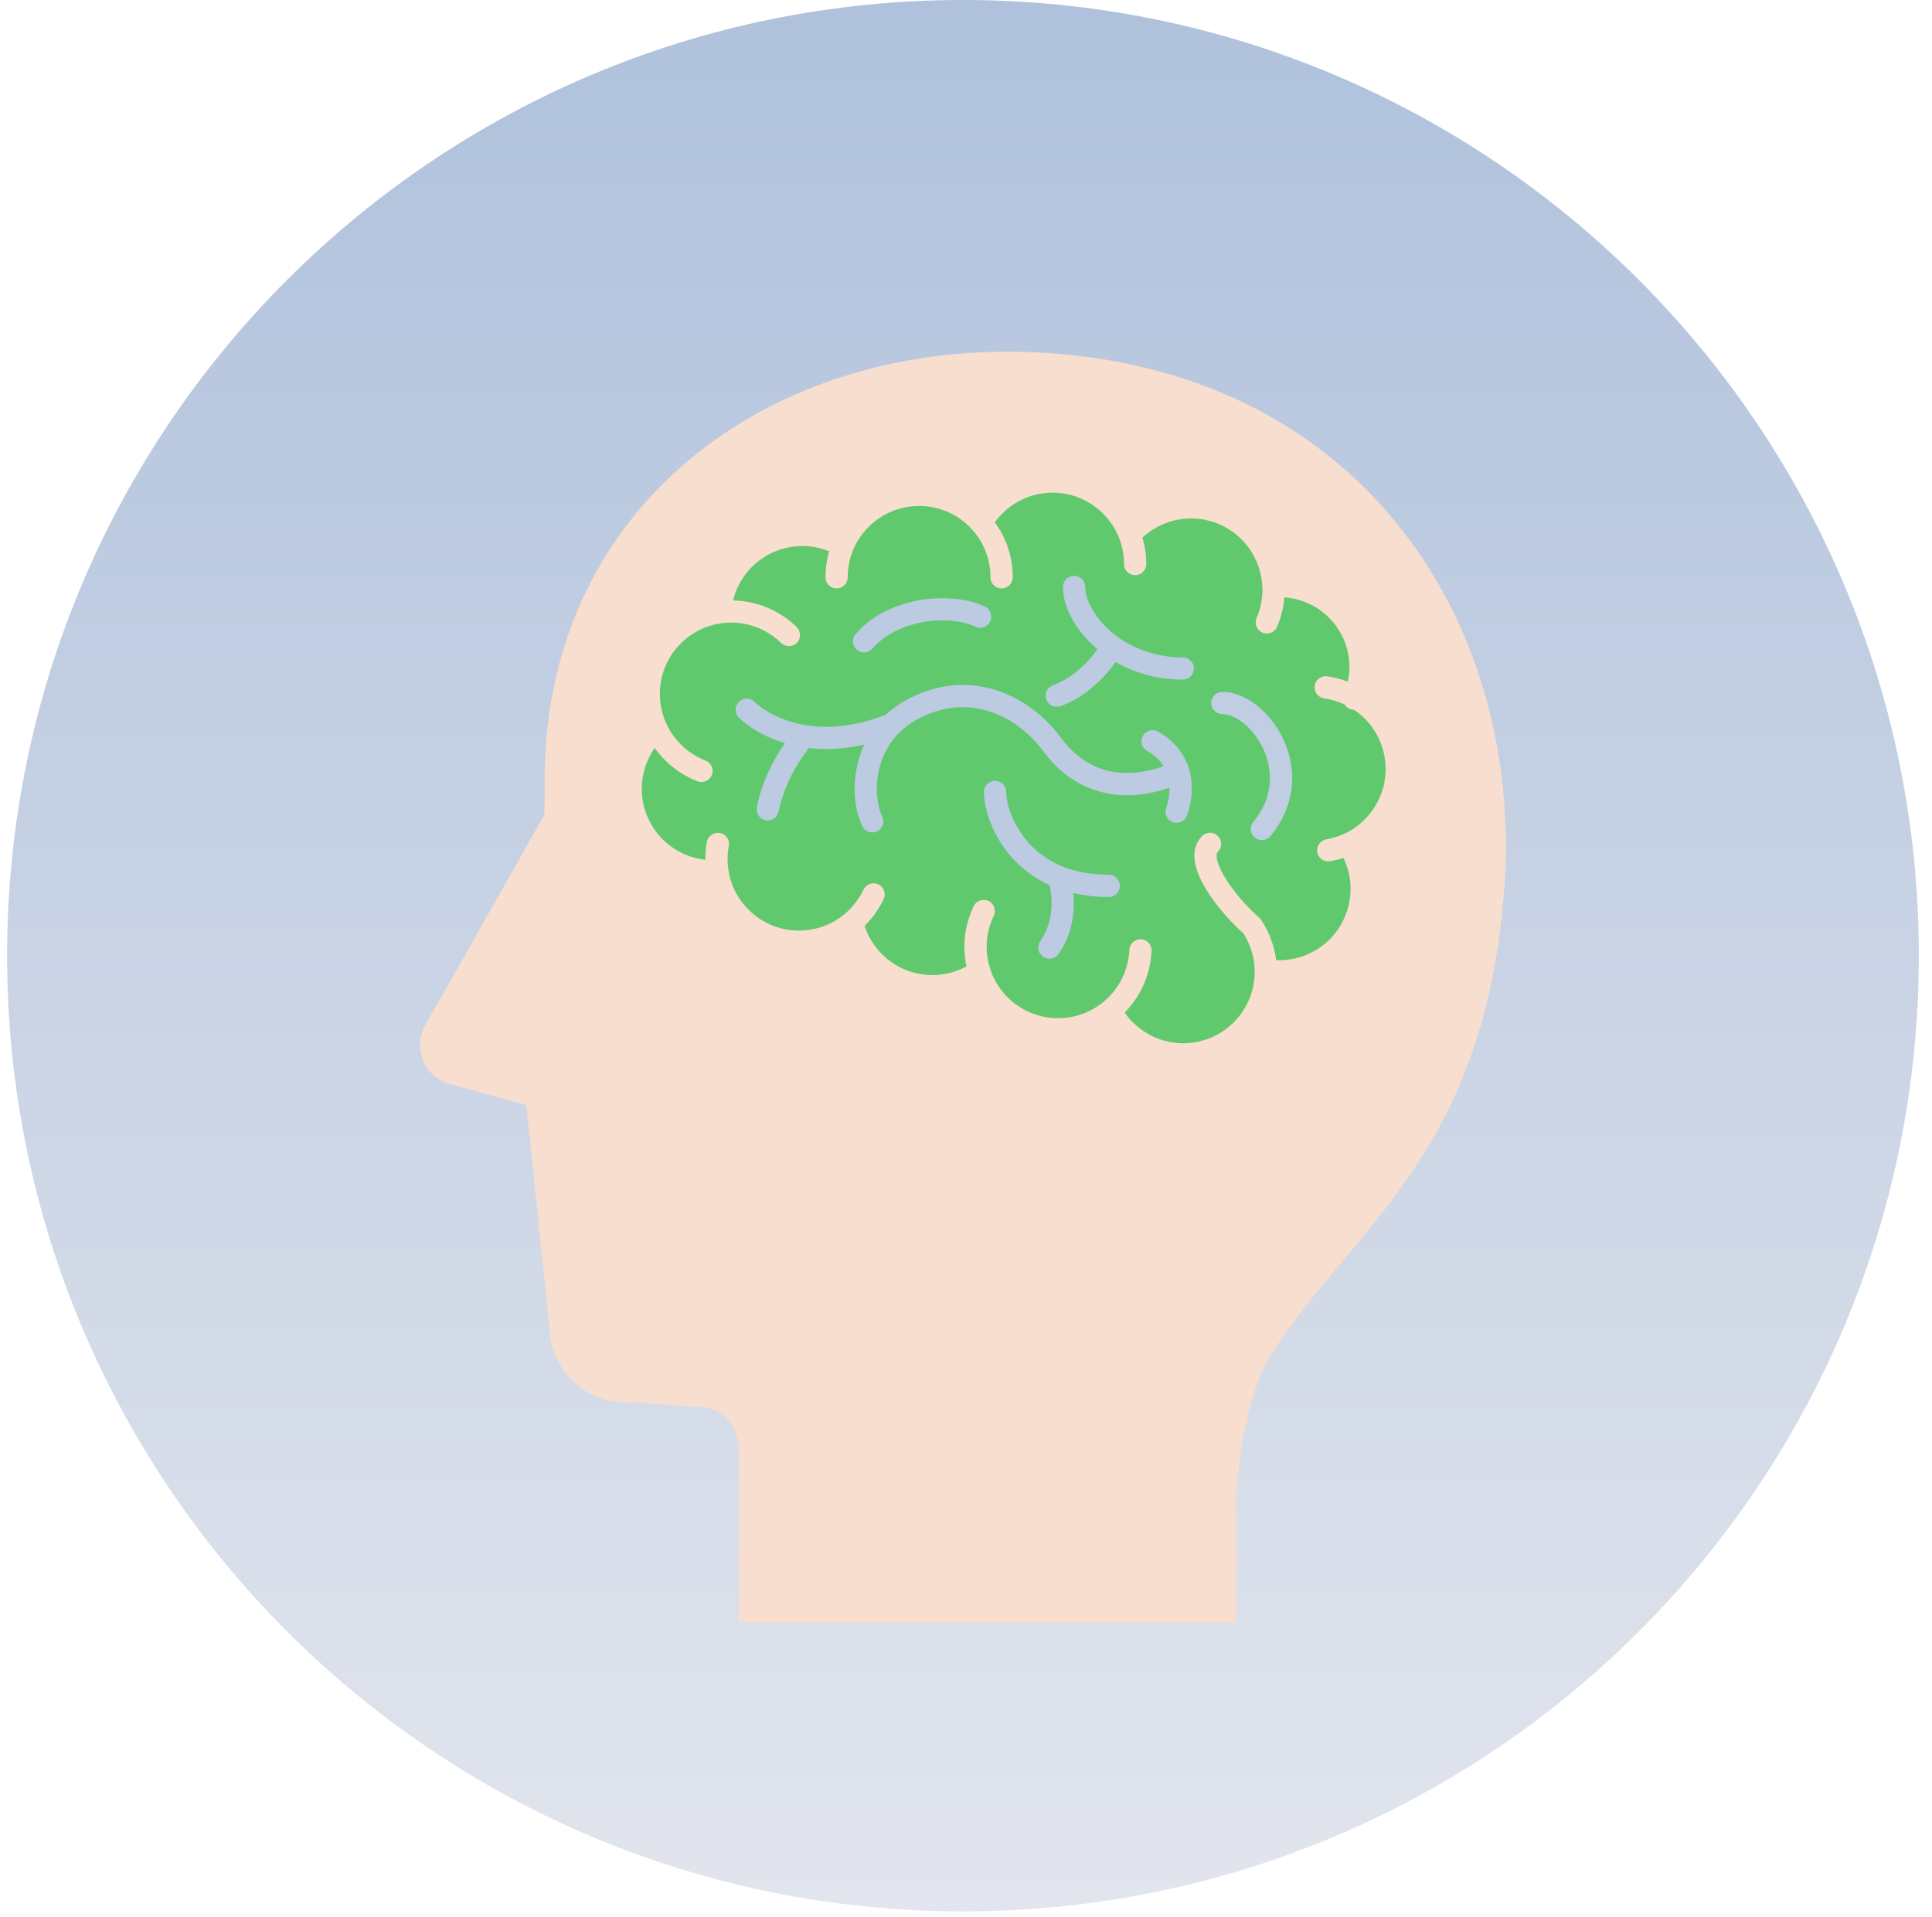
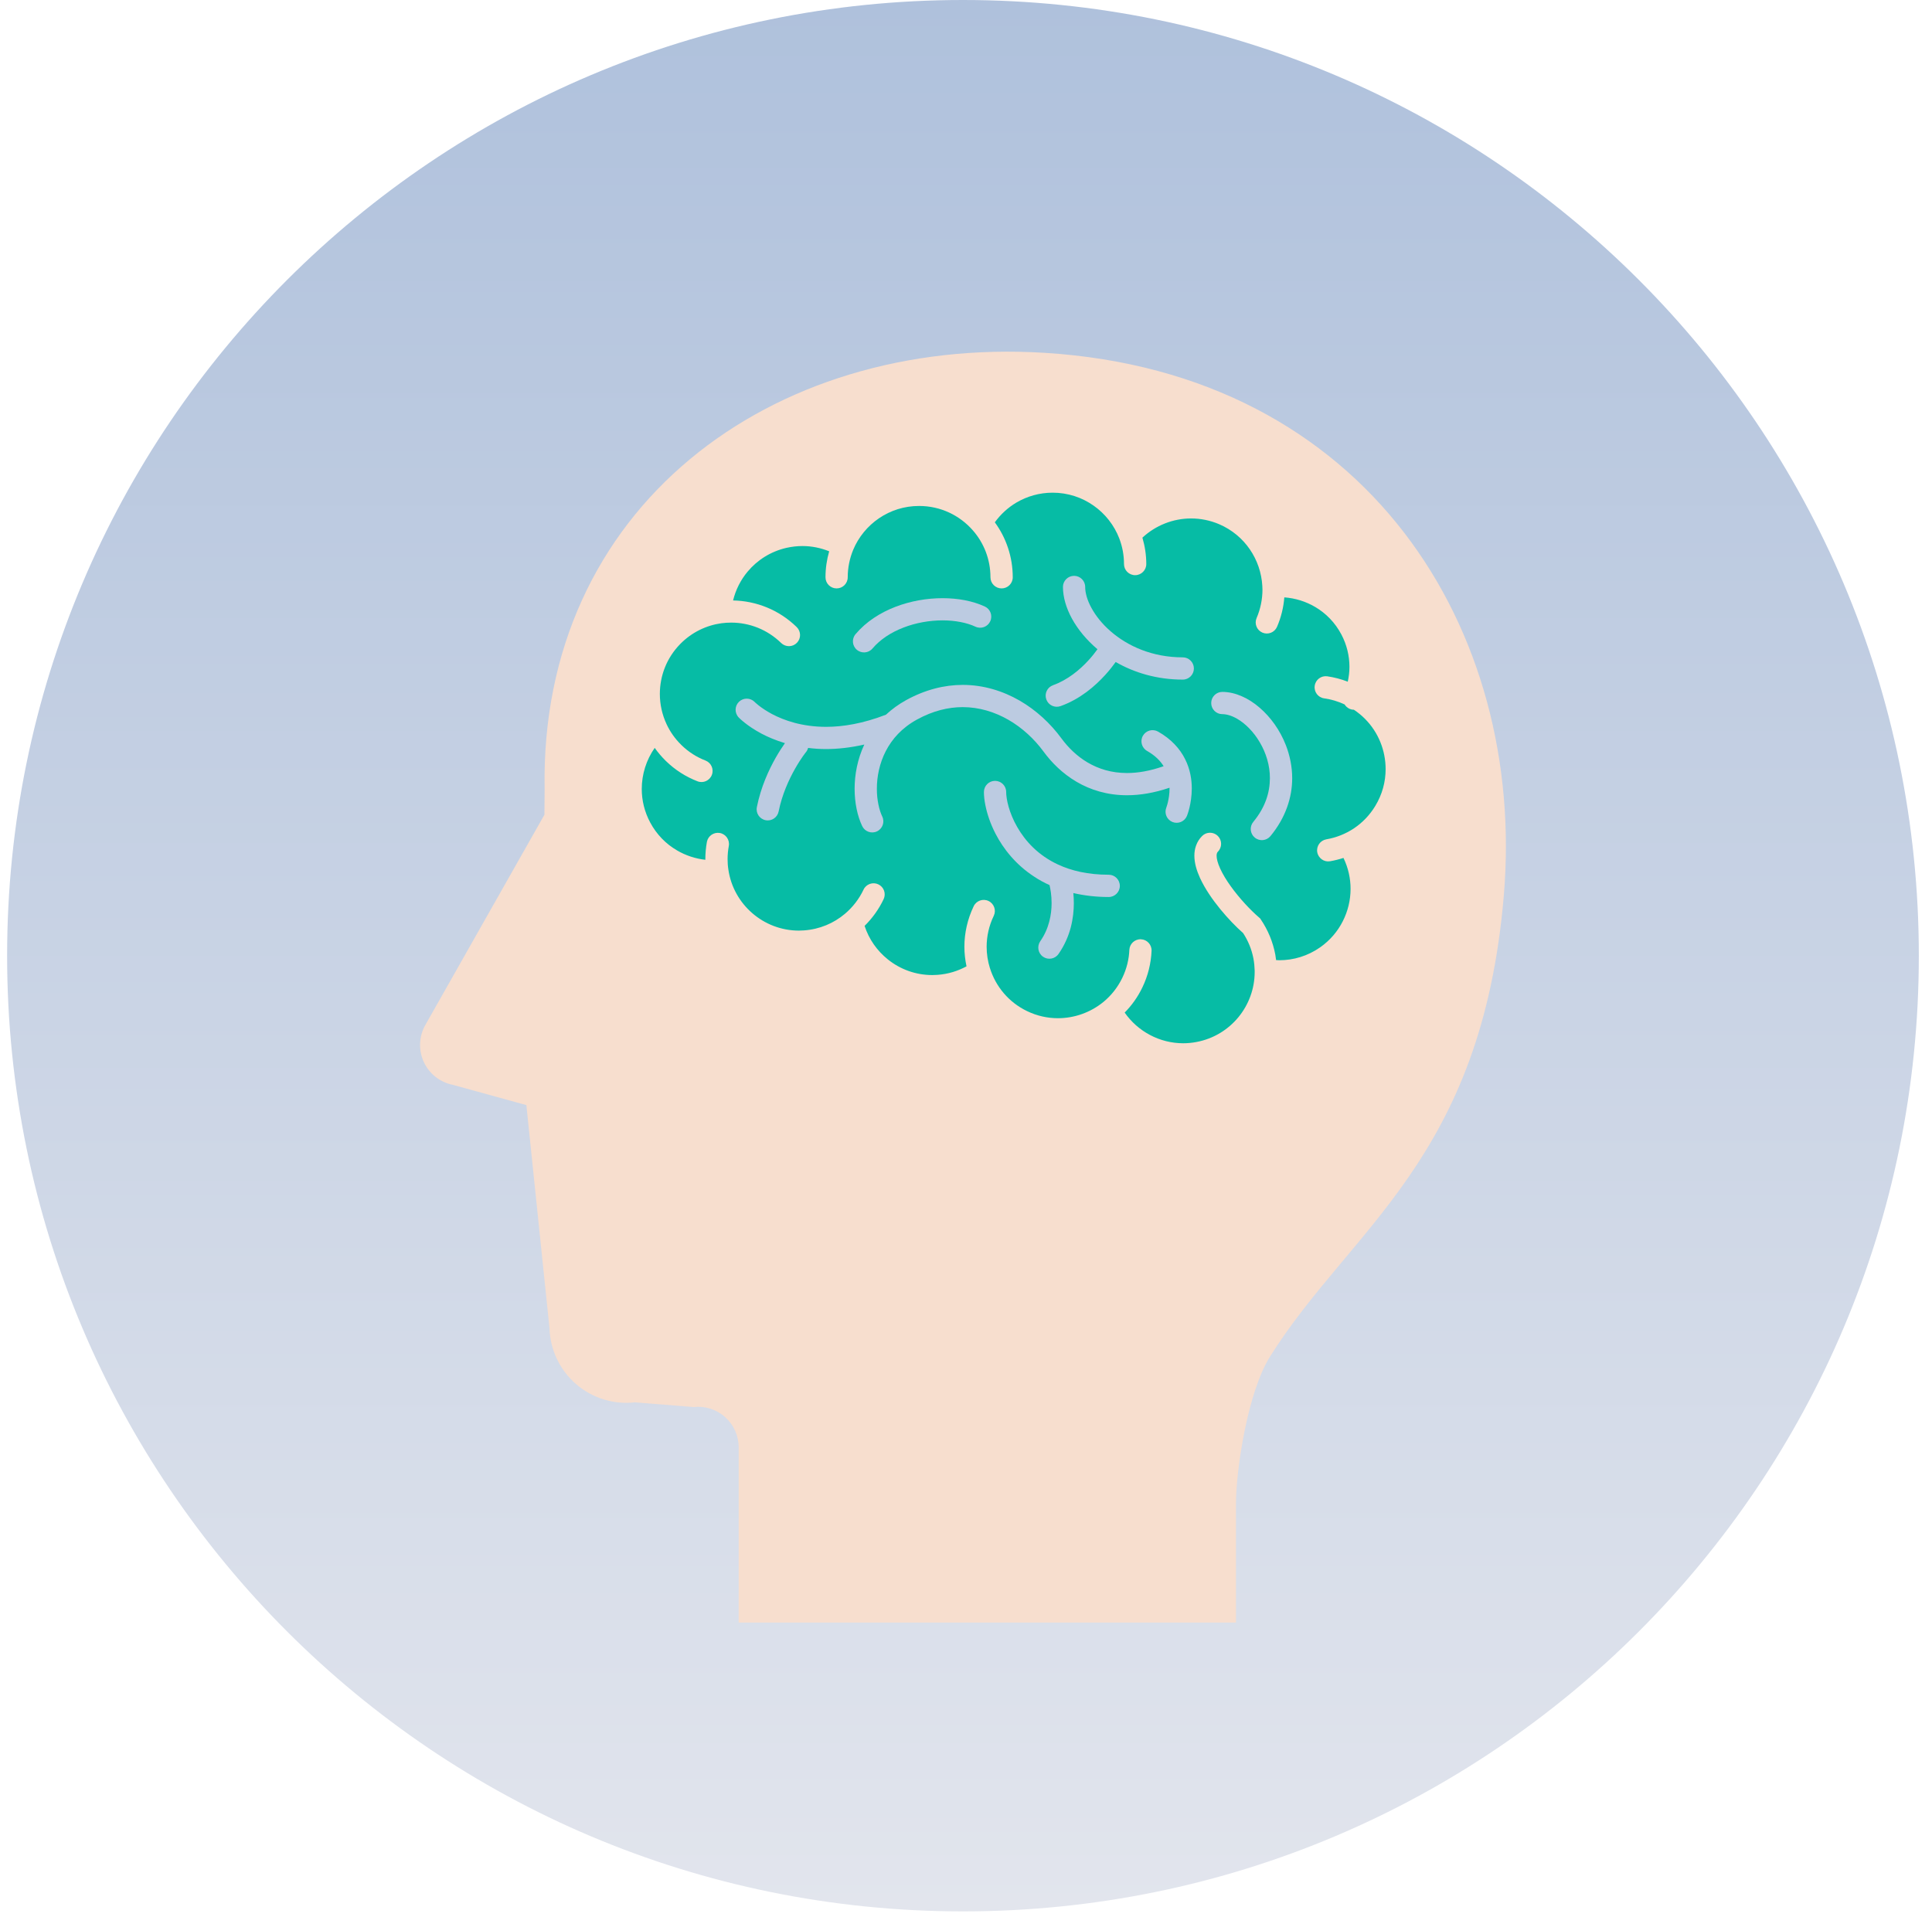
<svg xmlns="http://www.w3.org/2000/svg" width="127" height="126" viewBox="0 0 127 126" fill="none">
  <circle cx="63.301" cy="62.833" r="62.833" fill="url(#paint0_linear_4741_2343)" />
-   <circle cx="66.319" cy="54.791" r="26.641" fill="#60c96d" />
+   <circle cx="66.319" cy="54.791" r="26.641" fill="#06bca5" />
  <path d="M72.88 57.51C71.515 57.51 70.427 57.247 69.554 56.842C68.246 56.236 67.399 55.303 66.866 54.372C66.6 53.909 66.416 53.448 66.301 53.043C66.185 52.639 66.14 52.283 66.141 52.071C66.141 51.665 65.814 51.338 65.409 51.338C65.005 51.338 64.678 51.665 64.678 52.071C64.678 52.334 64.71 52.624 64.775 52.943C64.887 53.503 65.097 54.148 65.442 54.815C65.956 55.809 66.775 56.855 67.999 57.647C68.306 57.85 68.635 58.031 68.992 58.192C69.049 58.435 69.128 58.861 69.127 59.378C69.127 59.752 69.085 60.168 68.972 60.597C68.859 61.025 68.676 61.46 68.38 61.885C68.153 62.219 68.234 62.673 68.567 62.903C68.898 63.132 69.353 63.051 69.583 62.718C69.983 62.142 70.237 61.542 70.387 60.971C70.536 60.399 70.588 59.854 70.588 59.378C70.588 59.14 70.575 58.916 70.556 58.715C71.26 58.877 72.03 58.974 72.88 58.974C73.284 58.974 73.612 58.646 73.612 58.242C73.612 57.838 73.284 57.51 72.88 57.51Z" fill="#BCCBE1" />
  <path d="M76.123 48.098C75.771 47.902 75.327 48.023 75.127 48.376C74.928 48.726 75.053 49.172 75.405 49.372C75.944 49.681 76.272 50.022 76.492 50.375C75.59 50.691 74.793 50.823 74.085 50.823C73.053 50.822 72.209 50.549 71.494 50.13C70.784 49.713 70.211 49.14 69.775 48.548C69.057 47.568 68.124 46.697 67.023 46.06C65.922 45.427 64.651 45.029 63.284 45.029C62.088 45.029 60.828 45.338 59.577 46.024C59.067 46.303 58.622 46.631 58.237 46.989C56.716 47.575 55.407 47.787 54.297 47.787C52.717 47.784 51.538 47.362 50.749 46.946C50.356 46.737 50.062 46.53 49.871 46.38C49.776 46.303 49.705 46.244 49.662 46.204L49.619 46.162L49.611 46.154C49.33 45.867 48.87 45.859 48.578 46.138C48.288 46.419 48.28 46.88 48.56 47.172C48.602 47.214 49.103 47.726 50.066 48.238C50.487 48.461 51.003 48.679 51.599 48.858C51.441 49.081 51.224 49.408 50.988 49.822C50.536 50.62 50.016 51.743 49.753 53.062C49.671 53.461 49.929 53.845 50.325 53.924C50.721 54.005 51.105 53.745 51.184 53.349C51.406 52.237 51.862 51.246 52.261 50.544C52.461 50.189 52.644 49.912 52.777 49.721C52.844 49.628 52.897 49.555 52.933 49.509C52.951 49.486 52.964 49.47 52.972 49.459L52.983 49.449L52.984 49.446C53.05 49.364 53.094 49.271 53.12 49.172C53.491 49.22 53.882 49.247 54.297 49.247C55.065 49.247 55.908 49.156 56.815 48.951C56.363 49.919 56.179 50.931 56.178 51.857C56.18 52.788 56.358 53.637 56.676 54.311C56.849 54.675 57.285 54.832 57.649 54.659C58.013 54.485 58.17 54.05 57.996 53.685C57.794 53.264 57.638 52.595 57.641 51.857C57.639 51.059 57.814 50.184 58.226 49.383C58.641 48.583 59.282 47.854 60.28 47.306C61.331 46.729 62.338 46.492 63.284 46.49C64.365 46.492 65.382 46.804 66.292 47.327C67.2 47.85 67.992 48.588 68.596 49.411C69.127 50.137 69.839 50.851 70.753 51.391C71.666 51.931 72.788 52.286 74.085 52.284C74.943 52.284 75.874 52.131 76.879 51.79L76.88 51.841C76.88 52.199 76.824 52.525 76.768 52.756C76.742 52.869 76.713 52.962 76.693 53.019C76.684 53.049 76.677 53.071 76.672 53.084L76.668 53.095V53.096C76.52 53.47 76.7 53.893 77.075 54.044C77.45 54.193 77.876 54.01 78.026 53.637C78.046 53.585 78.338 52.853 78.342 51.841C78.342 51.261 78.241 50.579 77.901 49.907C77.566 49.231 76.987 48.585 76.123 48.098Z" fill="#BCCBE1" />
  <path d="M57.354 42.635C57.858 42.041 58.573 41.574 59.388 41.261C60.203 40.944 61.11 40.787 61.961 40.787C62.788 40.787 63.56 40.939 64.124 41.203C64.493 41.373 64.927 41.212 65.094 40.846C65.263 40.48 65.104 40.044 64.739 39.877C63.922 39.499 62.961 39.33 61.961 39.328C60.933 39.328 59.862 39.512 58.861 39.896C57.865 40.28 56.939 40.867 56.241 41.692C55.978 41.999 56.017 42.46 56.324 42.72C56.633 42.983 57.096 42.943 57.354 42.635Z" fill="#BCCBE1" />
  <path d="M68.652 23.196C50.632 22.087 35.457 33.423 35.801 51.893L35.788 53.565L27.959 67.39C27.537 68.135 27.499 69.039 27.857 69.817C28.214 70.596 28.922 71.156 29.763 71.322L34.601 72.656L36.12 87.316C36.161 88.729 36.789 90.061 37.855 90.988C38.921 91.917 40.328 92.356 41.732 92.199L45.595 92.507C46.349 92.423 47.104 92.664 47.669 93.171C48.234 93.676 48.558 94.399 48.558 95.158V106.678H81.247C81.247 106.678 81.247 101.092 81.247 98.864C81.247 96.634 82.017 91.539 83.475 89.205C88.775 80.732 97.401 76.224 98.856 58.848C100.313 41.47 89.941 24.507 68.652 23.196ZM90.4 52.994C89.667 54.205 88.482 54.959 87.188 55.182C86.791 55.252 86.522 55.628 86.589 56.027C86.66 56.424 87.038 56.694 87.435 56.623C87.732 56.572 88.024 56.498 88.313 56.405C88.624 57.051 88.78 57.745 88.78 58.436C88.78 59.174 88.604 59.907 88.267 60.57C87.932 61.232 87.435 61.822 86.783 62.281C85.962 62.856 85.029 63.13 84.103 63.132C84.029 63.132 83.957 63.124 83.884 63.122C83.868 63 83.853 62.879 83.832 62.76V62.758C83.672 61.911 83.341 61.136 82.888 60.462L82.833 60.38L82.758 60.315C82.205 59.84 81.471 59.062 80.904 58.268C80.618 57.872 80.376 57.471 80.212 57.114C80.046 56.755 79.97 56.444 79.973 56.26C79.973 56.178 79.985 56.121 80.001 56.084C80.014 56.048 80.028 56.026 80.056 55.997C80.341 55.713 80.341 55.249 80.056 54.962C79.77 54.678 79.308 54.678 79.024 54.962C78.844 55.139 78.709 55.353 78.628 55.581C78.543 55.803 78.512 56.035 78.512 56.26C78.515 56.766 78.668 57.246 78.882 57.722C79.209 58.432 79.695 59.137 80.222 59.781C80.718 60.385 81.243 60.929 81.715 61.345C82.041 61.843 82.279 62.407 82.396 63.028C82.444 63.29 82.469 63.55 82.475 63.799V63.804C82.475 63.836 82.476 63.869 82.476 63.903C82.476 65.007 82.083 66.053 81.407 66.876C80.731 67.697 79.779 68.294 78.65 68.507C78.356 68.563 78.064 68.59 77.776 68.59C76.226 68.591 74.792 67.811 73.93 66.573C74.395 66.102 74.791 65.551 75.091 64.924V64.925C75.466 64.15 75.663 63.329 75.698 62.515C75.716 62.113 75.404 61.772 75.002 61.754C74.596 61.736 74.256 62.05 74.238 62.452C74.212 63.072 74.062 63.694 73.776 64.287L73.775 64.29C73.467 64.925 73.04 65.457 72.53 65.877L72.528 65.878C71.687 66.564 70.628 66.943 69.545 66.943C68.863 66.943 68.17 66.794 67.512 66.475C66.295 65.89 65.449 64.847 65.075 63.654H65.073C64.931 63.201 64.857 62.725 64.857 62.247C64.857 61.564 65.006 60.871 65.324 60.212C65.5 59.848 65.346 59.411 64.982 59.237C64.62 59.062 64.183 59.213 64.007 59.577C63.594 60.436 63.394 61.35 63.394 62.247C63.394 62.682 63.445 63.112 63.534 63.532C62.963 63.843 62.32 64.043 61.625 64.093H61.623C61.509 64.101 61.398 64.106 61.285 64.106C60.187 64.106 59.171 63.725 58.365 63.079C57.661 62.515 57.121 61.757 56.834 60.873C57.347 60.368 57.773 59.773 58.086 59.114C58.258 58.748 58.102 58.314 57.737 58.142C57.373 57.969 56.934 58.124 56.764 58.491C56.475 59.103 56.054 59.647 55.54 60.08C54.807 60.699 53.883 61.096 52.855 61.17H52.854C52.739 61.178 52.628 61.184 52.517 61.184C50.197 61.184 48.216 59.469 47.88 57.177L47.879 57.17V57.166C47.86 57.056 47.848 56.942 47.84 56.824C47.832 56.712 47.828 56.597 47.828 56.484C47.828 56.19 47.856 55.899 47.908 55.618C47.98 55.221 47.718 54.84 47.321 54.766C46.926 54.695 46.543 54.954 46.468 55.351C46.402 55.719 46.366 56.097 46.366 56.484L46.367 56.528C45.71 56.454 45.072 56.244 44.502 55.909C43.779 55.488 43.166 54.87 42.742 54.078C42.364 53.371 42.186 52.618 42.186 51.871C42.186 50.907 42.485 49.961 43.037 49.17C43.25 49.471 43.491 49.754 43.76 50.02C44.378 50.626 45.092 51.074 45.848 51.366C46.225 51.514 46.647 51.326 46.793 50.948C46.941 50.572 46.751 50.149 46.377 50.003C45.798 49.78 45.256 49.439 44.786 48.977V48.976C44.37 48.57 44.048 48.108 43.818 47.613C43.523 46.985 43.375 46.302 43.375 45.624C43.376 44.434 43.819 43.256 44.713 42.343C45.474 41.567 46.433 41.113 47.428 40.975H47.429H47.431C47.644 40.948 47.856 40.934 48.068 40.934C49.255 40.935 50.434 41.382 51.35 42.275C51.639 42.555 52.1 42.553 52.384 42.263C52.666 41.975 52.66 41.514 52.373 41.23C51.208 40.089 49.699 39.505 48.189 39.478C48.359 38.779 48.687 38.128 49.146 37.58C49.783 36.821 50.655 36.259 51.696 36.019C52.051 35.94 52.4 35.9 52.747 35.9C53.359 35.9 53.956 36.023 54.506 36.246C54.35 36.791 54.264 37.363 54.264 37.956C54.264 38.359 54.591 38.685 54.995 38.685C55.398 38.685 55.725 38.359 55.725 37.956C55.725 37.317 55.855 36.707 56.083 36.152C56.436 35.304 57.034 34.582 57.784 34.072C58.537 33.561 59.438 33.265 60.416 33.265C61.826 33.265 63.084 33.881 63.946 34.865C64.672 35.69 65.108 36.77 65.108 37.956C65.108 38.359 65.437 38.685 65.84 38.685C66.244 38.685 66.573 38.359 66.573 37.956C66.573 36.606 66.135 35.353 65.395 34.34C65.774 33.816 66.256 33.371 66.814 33.041C67.512 32.63 68.325 32.392 69.196 32.392C70.2 32.392 71.122 32.705 71.883 33.239C72.647 33.773 73.243 34.531 73.58 35.41H73.579C73.778 35.932 73.886 36.493 73.886 37.085C73.886 37.488 74.215 37.815 74.618 37.815C75.021 37.815 75.351 37.488 75.351 37.085C75.351 36.481 75.258 35.9 75.096 35.348C75.963 34.543 77.111 34.086 78.296 34.086C78.915 34.086 79.543 34.209 80.15 34.468C80.996 34.834 81.675 35.413 82.159 36.119C82.644 36.826 82.928 37.656 82.978 38.515C82.984 38.603 82.988 38.691 82.988 38.779C82.985 39.4 82.863 40.025 82.603 40.633C82.443 41.004 82.615 41.433 82.985 41.592C83.357 41.751 83.785 41.581 83.946 41.21C84.217 40.579 84.373 39.928 84.425 39.275C85.142 39.326 85.84 39.543 86.458 39.908C87.162 40.324 87.765 40.934 88.176 41.715C88.536 42.398 88.705 43.124 88.706 43.844C88.706 44.173 88.666 44.499 88.595 44.819C88.157 44.647 87.701 44.531 87.246 44.464C86.849 44.409 86.477 44.688 86.423 45.088C86.365 45.489 86.644 45.858 87.042 45.913C87.502 45.978 87.955 46.11 88.387 46.314C88.462 46.439 88.578 46.542 88.722 46.605C88.811 46.644 88.906 46.663 88.999 46.663C89.269 46.843 89.514 47.046 89.734 47.267L89.735 47.269C90.613 48.153 91.084 49.347 91.084 50.567C91.084 51.395 90.865 52.233 90.4 52.994Z" fill="#F7DECE" />
  <path d="M82.806 46.531C82.444 46.218 82.054 45.961 81.642 45.782C81.229 45.599 80.794 45.49 80.349 45.49C79.945 45.49 79.619 45.818 79.619 46.222C79.619 46.626 79.945 46.952 80.349 46.952C80.618 46.952 80.956 47.045 81.316 47.252C81.852 47.559 82.409 48.112 82.811 48.802C83.22 49.493 83.48 50.313 83.477 51.163C83.475 52.096 83.181 53.071 82.383 54.039C82.128 54.349 82.171 54.811 82.482 55.067C82.794 55.326 83.256 55.28 83.512 54.972C84.515 53.759 84.943 52.417 84.942 51.163C84.942 50.401 84.786 49.67 84.531 49.005C84.144 48.007 83.53 47.156 82.806 46.531Z" fill="#C0CDE2" />
  <path d="M77.75 43.218C75.741 43.218 74.128 42.477 73.011 41.509C72.453 41.026 72.026 40.486 71.746 39.968C71.461 39.451 71.332 38.959 71.335 38.59C71.335 38.187 71.007 37.859 70.605 37.859C70.2 37.859 69.873 38.187 69.873 38.59C69.876 39.276 70.09 39.982 70.461 40.666C70.852 41.38 71.421 42.074 72.142 42.684C71.997 42.885 71.797 43.148 71.539 43.426C70.983 44.034 70.18 44.707 69.22 45.049C68.843 45.183 68.643 45.601 68.779 45.982C68.914 46.363 69.331 46.559 69.713 46.425C71.014 45.958 71.986 45.105 72.648 44.379C72.942 44.057 73.17 43.76 73.34 43.524C74.549 44.221 76.043 44.681 77.75 44.681C78.154 44.681 78.48 44.354 78.48 43.951C78.48 43.547 78.154 43.218 77.75 43.218Z" fill="#BCCBE1" />
  <defs fill="#000000">
    <linearGradient id="paint0_linear_4741_2343" x1="63.301" y1="0" x2="63.301" y2="125.665" gradientUnits="userSpaceOnUse" fill="#000000">
      <stop stop-color="#AFC1DC" fill="#000000" />
      <stop offset="1" stop-color="#E2E5ED" fill="#000000" />
    </linearGradient>
  </defs>
</svg>
